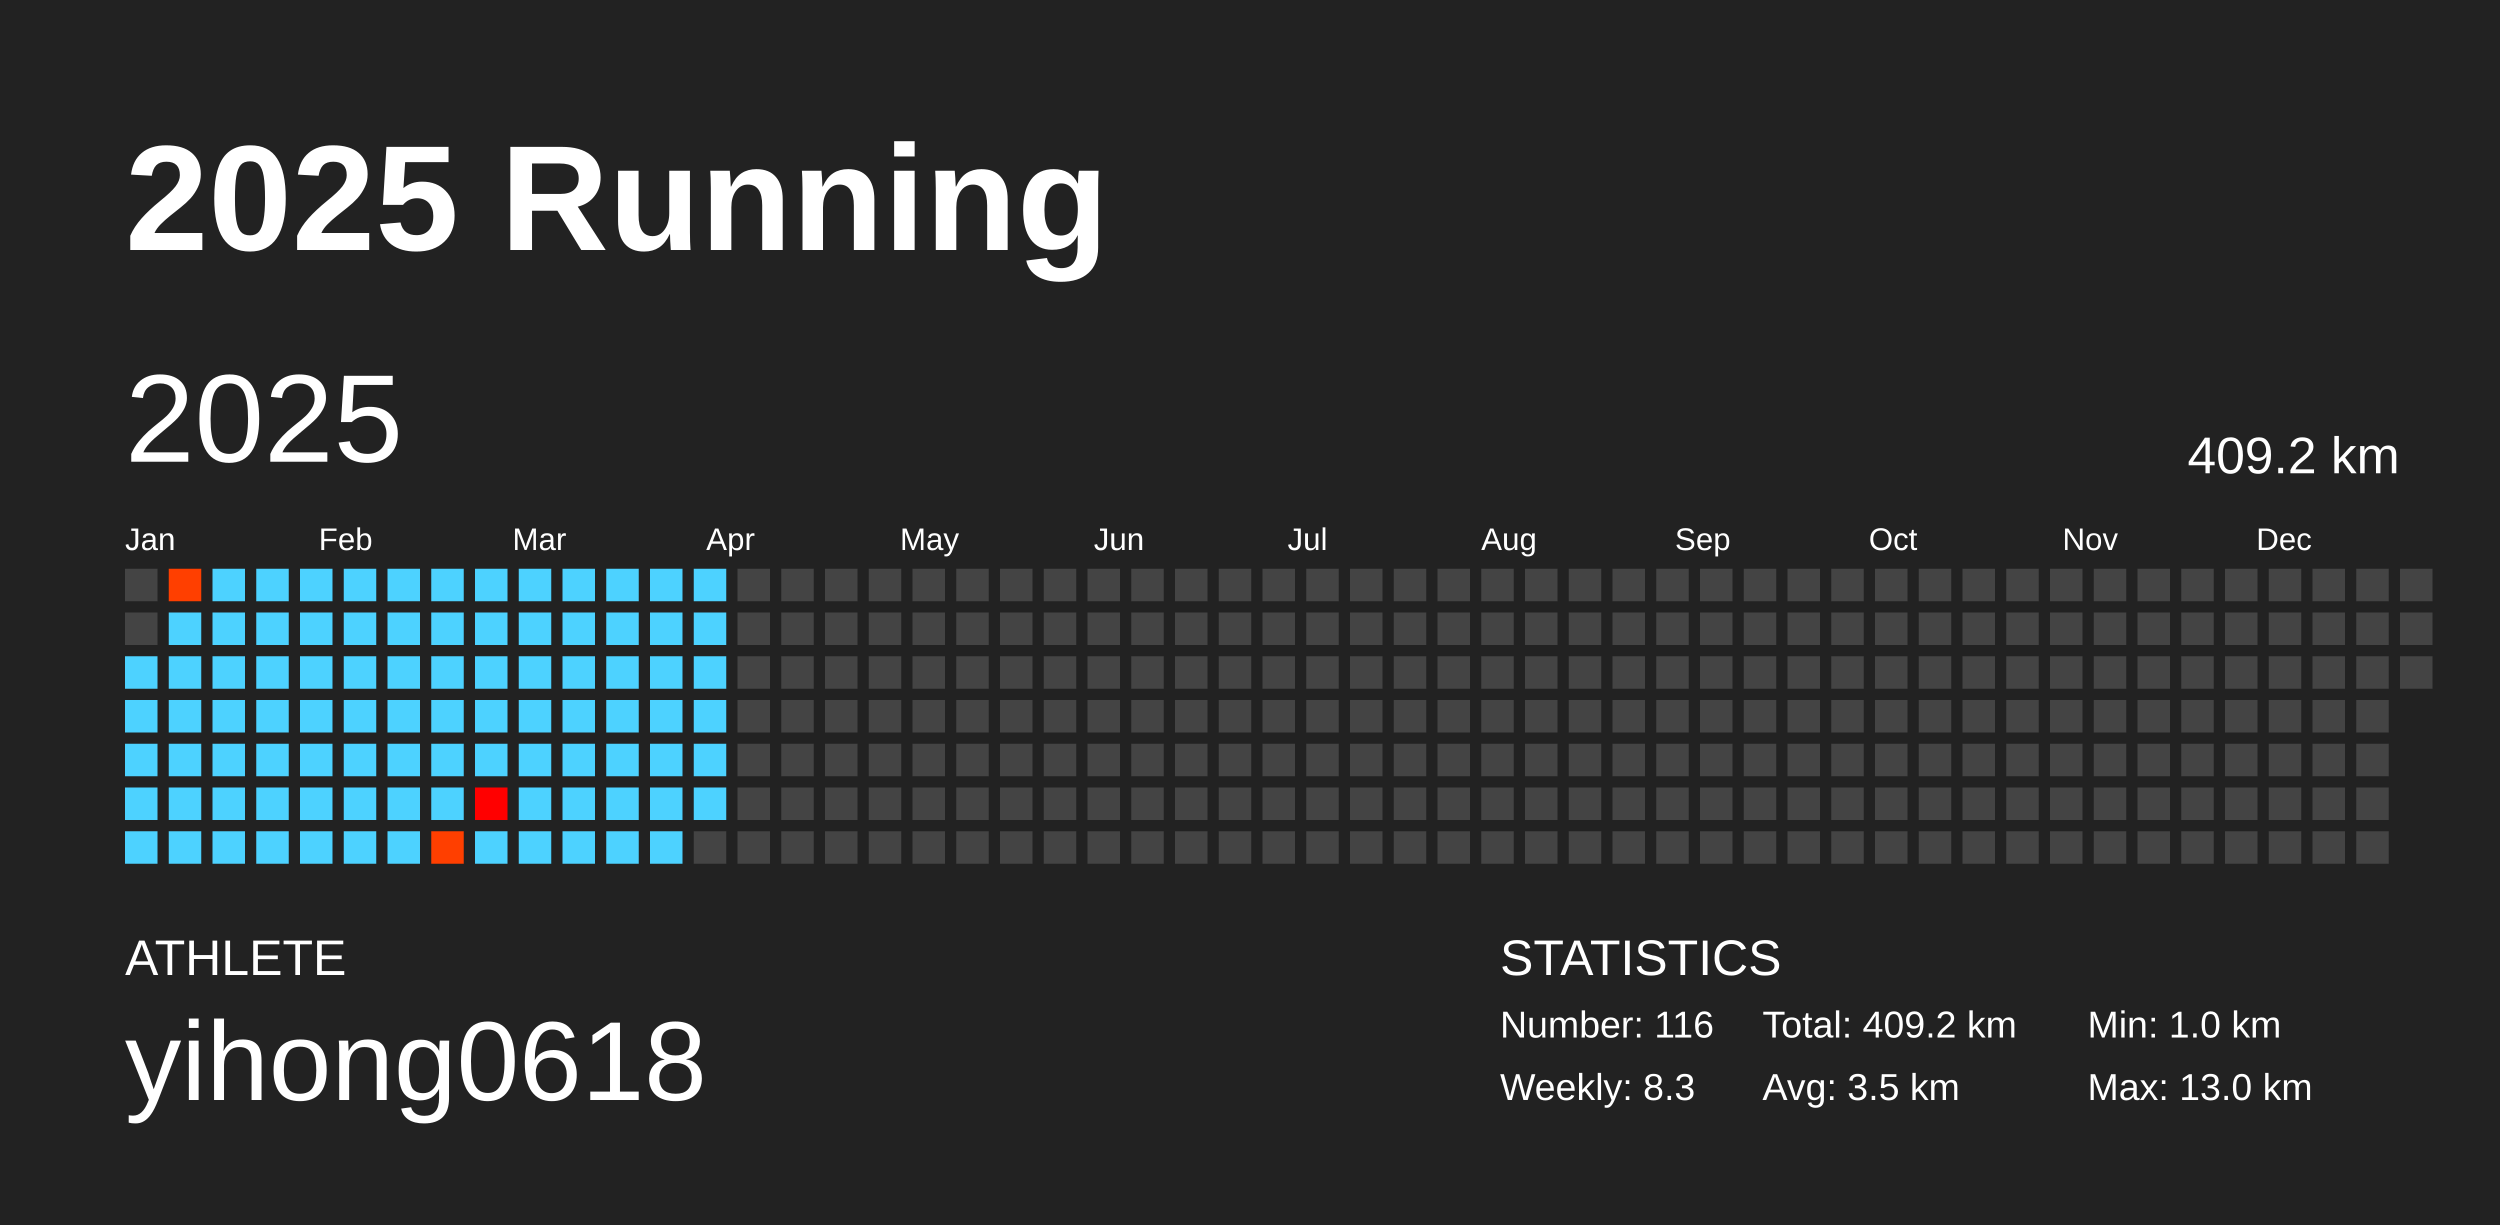
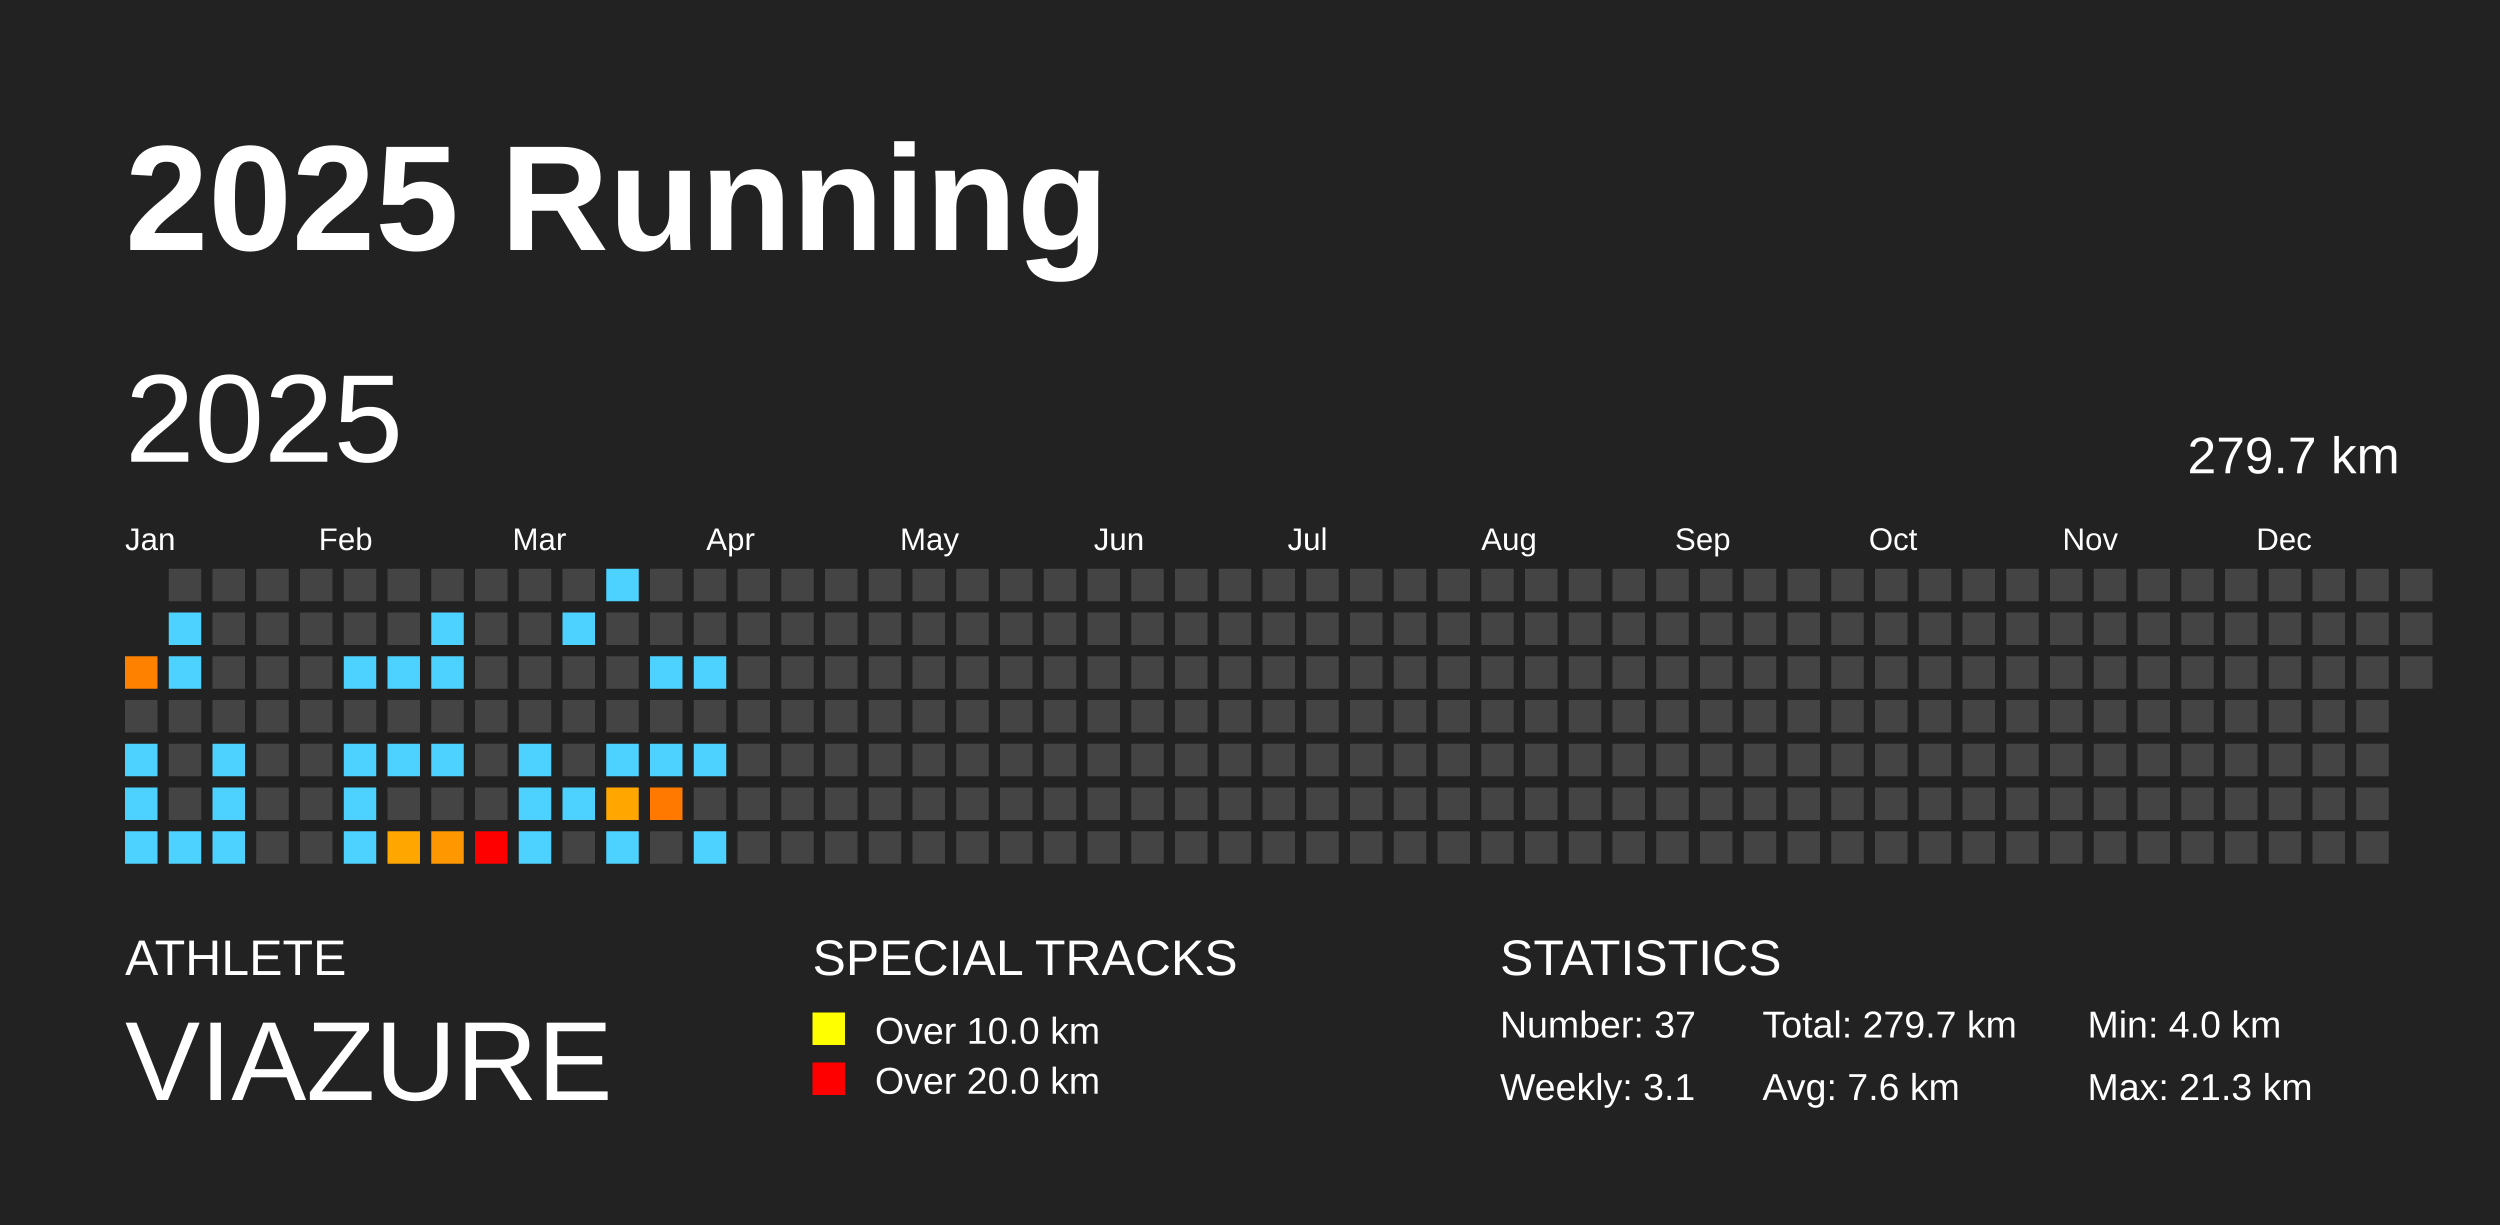
<svg xmlns="http://www.w3.org/2000/svg" baseProfile="full" height="98mm" version="1.1" viewBox="0,0,200,98" width="200mm">
  <defs />
  <rect fill="#222222" height="98" width="200" x="0" y="0" />
  <text fill="#FFFFFF" style="font-size:12px; font-family:Arial; font-weight:bold;" x="10" y="20">2025 Running</text>
  <text fill="#FFFFFF" style="font-size:4px; font-family:Arial" x="10" y="78">ATHLETE</text>
-   <text fill="#FFFFFF" style="font-size:9px; font-family:Arial" x="10" y="88">yihong0618</text>
+   <text fill="#FFFFFF" style="font-size:9px; font-family:Arial" x="10" y="88">VIAZURE</text>
+   <text fill="#FFFFFF" style="font-size:4px; font-family:Arial" x="65" y="78">SPECIAL TRACKS</text>
+   <rect fill="yellow" height="2.6" width="2.6" x="65" y="81" />
+   <text fill="#FFFFFF" style="font-size:3px; font-family:Arial" x="70" y="83.5">Over 10.0 km</text>
+   <rect fill="red" height="2.6" width="2.6" x="65" y="85" />
+   <text fill="#FFFFFF" style="font-size:3px; font-family:Arial" x="70" y="87.5">Over 20.0 km</text>
  <text fill="#FFFFFF" style="font-size:4px; font-family:Arial" x="120" y="78">STATISTICS</text>
-   <text fill="#FFFFFF" style="font-size:3px; font-family:Arial" x="120" y="83">Number: 116</text>
-   <text fill="#FFFFFF" style="font-size:3px; font-family:Arial" x="120" y="88">Weekly: 8.3</text>
-   <text fill="#FFFFFF" style="font-size:3px; font-family:Arial" x="141" y="83">Total: 409.2 km</text>
-   <text fill="#FFFFFF" style="font-size:3px; font-family:Arial" x="141" y="88">Avg: 3.5 km</text>
-   <text fill="#FFFFFF" style="font-size:3px; font-family:Arial" x="167" y="83">Min: 1.0 km</text>
-   <text fill="#FFFFFF" style="font-size:3px; font-family:Arial" x="167" y="88">Max: 13.0 km</text>
+   <text fill="#FFFFFF" style="font-size:3px; font-family:Arial" x="120" y="83">Number: 37</text>
+   <text fill="#FFFFFF" style="font-size:3px; font-family:Arial" x="120" y="88">Weekly: 3.1</text>
+   <text fill="#FFFFFF" style="font-size:3px; font-family:Arial" x="141" y="83">Total: 279.7 km</text>
+   <text fill="#FFFFFF" style="font-size:3px; font-family:Arial" x="141" y="88">Avg: 7.6 km</text>
+   <text fill="#FFFFFF" style="font-size:3px; font-family:Arial" x="167" y="83">Min: 4.0 km</text>
+   <text fill="#FFFFFF" style="font-size:3px; font-family:Arial" x="167" y="88">Max: 21.3 km</text>
  <text dominant-baseline="hanging" fill="#FFFFFF" style="font-size:10.0px; font-family:Arial;" x="10" y="30">2025</text>
-   <text dominant-baseline="hanging" fill="#FFFFFF" style="font-size:4.125px; font-family:Arial;" x="175" y="35">409.2 km</text>
+   <text dominant-baseline="hanging" fill="#FFFFFF" style="font-size:4.125px; font-family:Arial;" x="175" y="35">279.7 km</text>
  <text fill="#FFFFFF" style="font-size:2.5px; font-family:Arial" x="10.0" y="44">Jan</text>
  <text fill="#FFFFFF" style="font-size:2.5px; font-family:Arial" x="25.5" y="44">Feb</text>
  <text fill="#FFFFFF" style="font-size:2.5px; font-family:Arial" x="41.0" y="44">Mar</text>
  <text fill="#FFFFFF" style="font-size:2.5px; font-family:Arial" x="56.5" y="44">Apr</text>
  <text fill="#FFFFFF" style="font-size:2.5px; font-family:Arial" x="72.0" y="44">May</text>
  <text fill="#FFFFFF" style="font-size:2.5px; font-family:Arial" x="87.5" y="44">Jun</text>
  <text fill="#FFFFFF" style="font-size:2.5px; font-family:Arial" x="103.0" y="44">Jul</text>
  <text fill="#FFFFFF" style="font-size:2.5px; font-family:Arial" x="118.5" y="44">Aug</text>
  <text fill="#FFFFFF" style="font-size:2.5px; font-family:Arial" x="134.0" y="44">Sep</text>
  <text fill="#FFFFFF" style="font-size:2.5px; font-family:Arial" x="149.5" y="44">Oct</text>
  <text fill="#FFFFFF" style="font-size:2.5px; font-family:Arial" x="165.0" y="44">Nov</text>
  <text fill="#FFFFFF" style="font-size:2.5px; font-family:Arial" x="180.5" y="44">Dec</text>
-   <rect fill="#444444" height="2.6" width="2.6" x="10.0" y="45.5" />
-   <rect fill="#444444" height="2.6" width="2.6" x="10.0" y="49.0" />
-   <rect fill="#4dd2ff" height="2.6" width="2.6" x="10.0" y="52.5" />
-   <rect fill="#4dd2ff" height="2.6" width="2.6" x="10.0" y="56.0" />
+   <rect fill="#ff8100" height="2.6" width="2.6" x="10.0" y="52.5" />
+   <rect fill="#444444" height="2.6" width="2.6" x="10.0" y="56.0" />
  <rect fill="#4dd2ff" height="2.6" width="2.6" x="10.0" y="59.5" />
  <rect fill="#4dd2ff" height="2.6" width="2.6" x="10.0" y="63.0" />
  <rect fill="#4dd2ff" height="2.6" width="2.6" x="10.0" y="66.5" />
-   <rect fill="#ff3f00" height="2.6" width="2.6" x="13.5" y="45.5" />
+   <rect fill="#444444" height="2.6" width="2.6" x="13.5" y="45.5" />
  <rect fill="#4dd2ff" height="2.6" width="2.6" x="13.5" y="49.0" />
  <rect fill="#4dd2ff" height="2.6" width="2.6" x="13.5" y="52.5" />
-   <rect fill="#4dd2ff" height="2.6" width="2.6" x="13.5" y="56.0" />
-   <rect fill="#4dd2ff" height="2.6" width="2.6" x="13.5" y="59.5" />
-   <rect fill="#4dd2ff" height="2.6" width="2.6" x="13.5" y="63.0" />
+   <rect fill="#444444" height="2.6" width="2.6" x="13.5" y="56.0" />
+   <rect fill="#444444" height="2.6" width="2.6" x="13.5" y="59.5" />
+   <rect fill="#444444" height="2.6" width="2.6" x="13.5" y="63.0" />
  <rect fill="#4dd2ff" height="2.6" width="2.6" x="13.5" y="66.5" />
-   <rect fill="#4dd2ff" height="2.6" width="2.6" x="17.0" y="45.5" />
-   <rect fill="#4dd2ff" height="2.6" width="2.6" x="17.0" y="49.0" />
-   <rect fill="#4dd2ff" height="2.6" width="2.6" x="17.0" y="52.5" />
-   <rect fill="#4dd2ff" height="2.6" width="2.6" x="17.0" y="56.0" />
+   <rect fill="#444444" height="2.6" width="2.6" x="17.0" y="45.5" />
+   <rect fill="#444444" height="2.6" width="2.6" x="17.0" y="49.0" />
+   <rect fill="#444444" height="2.6" width="2.6" x="17.0" y="52.5" />
+   <rect fill="#444444" height="2.6" width="2.6" x="17.0" y="56.0" />
  <rect fill="#4dd2ff" height="2.6" width="2.6" x="17.0" y="59.5" />
  <rect fill="#4dd2ff" height="2.6" width="2.6" x="17.0" y="63.0" />
  <rect fill="#4dd2ff" height="2.6" width="2.6" x="17.0" y="66.5" />
-   <rect fill="#4dd2ff" height="2.6" width="2.6" x="20.5" y="45.5" />
-   <rect fill="#4dd2ff" height="2.6" width="2.6" x="20.5" y="49.0" />
-   <rect fill="#4dd2ff" height="2.6" width="2.6" x="20.5" y="52.5" />
-   <rect fill="#4dd2ff" height="2.6" width="2.6" x="20.5" y="56.0" />
-   <rect fill="#4dd2ff" height="2.6" width="2.6" x="20.5" y="59.5" />
-   <rect fill="#4dd2ff" height="2.6" width="2.6" x="20.5" y="63.0" />
-   <rect fill="#4dd2ff" height="2.6" width="2.6" x="20.5" y="66.5" />
-   <rect fill="#4dd2ff" height="2.6" width="2.6" x="24.0" y="45.5" />
-   <rect fill="#4dd2ff" height="2.6" width="2.6" x="24.0" y="49.0" />
-   <rect fill="#4dd2ff" height="2.6" width="2.6" x="24.0" y="52.5" />
-   <rect fill="#4dd2ff" height="2.6" width="2.6" x="24.0" y="56.0" />
-   <rect fill="#4dd2ff" height="2.6" width="2.6" x="24.0" y="59.5" />
-   <rect fill="#4dd2ff" height="2.6" width="2.6" x="24.0" y="63.0" />
-   <rect fill="#4dd2ff" height="2.6" width="2.6" x="24.0" y="66.5" />
-   <rect fill="#4dd2ff" height="2.6" width="2.6" x="27.5" y="45.5" />
-   <rect fill="#4dd2ff" height="2.6" width="2.6" x="27.5" y="49.0" />
+   <rect fill="#444444" height="2.6" width="2.6" x="20.5" y="45.5" />
+   <rect fill="#444444" height="2.6" width="2.6" x="20.5" y="49.0" />
+   <rect fill="#444444" height="2.6" width="2.6" x="20.5" y="52.5" />
+   <rect fill="#444444" height="2.6" width="2.6" x="20.5" y="56.0" />
+   <rect fill="#444444" height="2.6" width="2.6" x="20.5" y="59.5" />
+   <rect fill="#444444" height="2.6" width="2.6" x="20.5" y="63.0" />
+   <rect fill="#444444" height="2.6" width="2.6" x="20.5" y="66.5" />
+   <rect fill="#444444" height="2.6" width="2.6" x="24.0" y="45.5" />
+   <rect fill="#444444" height="2.6" width="2.6" x="24.0" y="49.0" />
+   <rect fill="#444444" height="2.6" width="2.6" x="24.0" y="52.5" />
+   <rect fill="#444444" height="2.6" width="2.6" x="24.0" y="56.0" />
+   <rect fill="#444444" height="2.6" width="2.6" x="24.0" y="59.5" />
+   <rect fill="#444444" height="2.6" width="2.6" x="24.0" y="63.0" />
+   <rect fill="#444444" height="2.6" width="2.6" x="24.0" y="66.5" />
+   <rect fill="#444444" height="2.6" width="2.6" x="27.5" y="45.5" />
+   <rect fill="#444444" height="2.6" width="2.6" x="27.5" y="49.0" />
  <rect fill="#4dd2ff" height="2.6" width="2.6" x="27.5" y="52.5" />
-   <rect fill="#4dd2ff" height="2.6" width="2.6" x="27.5" y="56.0" />
+   <rect fill="#444444" height="2.6" width="2.6" x="27.5" y="56.0" />
  <rect fill="#4dd2ff" height="2.6" width="2.6" x="27.5" y="59.5" />
  <rect fill="#4dd2ff" height="2.6" width="2.6" x="27.5" y="63.0" />
  <rect fill="#4dd2ff" height="2.6" width="2.6" x="27.5" y="66.5" />
-   <rect fill="#4dd2ff" height="2.6" width="2.6" x="31.0" y="45.5" />
-   <rect fill="#4dd2ff" height="2.6" width="2.6" x="31.0" y="49.0" />
+   <rect fill="#444444" height="2.6" width="2.6" x="31.0" y="45.5" />
+   <rect fill="#444444" height="2.6" width="2.6" x="31.0" y="49.0" />
  <rect fill="#4dd2ff" height="2.6" width="2.6" x="31.0" y="52.5" />
-   <rect fill="#4dd2ff" height="2.6" width="2.6" x="31.0" y="56.0" />
+   <rect fill="#444444" height="2.6" width="2.6" x="31.0" y="56.0" />
  <rect fill="#4dd2ff" height="2.6" width="2.6" x="31.0" y="59.5" />
-   <rect fill="#4dd2ff" height="2.6" width="2.6" x="31.0" y="63.0" />
-   <rect fill="#4dd2ff" height="2.6" width="2.6" x="31.0" y="66.5" />
-   <rect fill="#4dd2ff" height="2.6" width="2.6" x="34.5" y="45.5" />
+   <rect fill="#444444" height="2.6" width="2.6" x="31.0" y="63.0" />
+   <rect fill="#ffa600" height="2.6" width="2.6" x="31.0" y="66.5" />
+   <rect fill="#444444" height="2.6" width="2.6" x="34.5" y="45.5" />
  <rect fill="#4dd2ff" height="2.6" width="2.6" x="34.5" y="49.0" />
  <rect fill="#4dd2ff" height="2.6" width="2.6" x="34.5" y="52.5" />
-   <rect fill="#4dd2ff" height="2.6" width="2.6" x="34.5" y="56.0" />
+   <rect fill="#444444" height="2.6" width="2.6" x="34.5" y="56.0" />
  <rect fill="#4dd2ff" height="2.6" width="2.6" x="34.5" y="59.5" />
-   <rect fill="#4dd2ff" height="2.6" width="2.6" x="34.5" y="63.0" />
-   <rect fill="#ff3f00" height="2.6" width="2.6" x="34.5" y="66.5" />
-   <rect fill="#4dd2ff" height="2.6" width="2.6" x="38.0" y="45.5" />
-   <rect fill="#4dd2ff" height="2.6" width="2.6" x="38.0" y="49.0" />
-   <rect fill="#4dd2ff" height="2.6" width="2.6" x="38.0" y="52.5" />
-   <rect fill="#4dd2ff" height="2.6" width="2.6" x="38.0" y="56.0" />
-   <rect fill="#4dd2ff" height="2.6" width="2.6" x="38.0" y="59.5" />
-   <rect fill="#ff0000" height="2.6" width="2.6" x="38.0" y="63.0" />
-   <rect fill="#4dd2ff" height="2.6" width="2.6" x="38.0" y="66.5" />
-   <rect fill="#4dd2ff" height="2.6" width="2.6" x="41.5" y="45.5" />
-   <rect fill="#4dd2ff" height="2.6" width="2.6" x="41.5" y="49.0" />
-   <rect fill="#4dd2ff" height="2.6" width="2.6" x="41.5" y="52.5" />
-   <rect fill="#4dd2ff" height="2.6" width="2.6" x="41.5" y="56.0" />
+   <rect fill="#444444" height="2.6" width="2.6" x="34.5" y="63.0" />
+   <rect fill="#ff9800" height="2.6" width="2.6" x="34.5" y="66.5" />
+   <rect fill="#444444" height="2.6" width="2.6" x="38.0" y="45.5" />
+   <rect fill="#444444" height="2.6" width="2.6" x="38.0" y="49.0" />
+   <rect fill="#444444" height="2.6" width="2.6" x="38.0" y="52.5" />
+   <rect fill="#444444" height="2.6" width="2.6" x="38.0" y="56.0" />
+   <rect fill="#444444" height="2.6" width="2.6" x="38.0" y="59.5" />
+   <rect fill="#444444" height="2.6" width="2.6" x="38.0" y="63.0" />
+   <rect fill="red" height="2.6" width="2.6" x="38.0" y="66.5" />
+   <rect fill="#444444" height="2.6" width="2.6" x="41.5" y="45.5" />
+   <rect fill="#444444" height="2.6" width="2.6" x="41.5" y="49.0" />
+   <rect fill="#444444" height="2.6" width="2.6" x="41.5" y="52.5" />
+   <rect fill="#444444" height="2.6" width="2.6" x="41.5" y="56.0" />
  <rect fill="#4dd2ff" height="2.6" width="2.6" x="41.5" y="59.5" />
  <rect fill="#4dd2ff" height="2.6" width="2.6" x="41.5" y="63.0" />
  <rect fill="#4dd2ff" height="2.6" width="2.6" x="41.5" y="66.5" />
-   <rect fill="#4dd2ff" height="2.6" width="2.6" x="45.0" y="45.5" />
+   <rect fill="#444444" height="2.6" width="2.6" x="45.0" y="45.5" />
  <rect fill="#4dd2ff" height="2.6" width="2.6" x="45.0" y="49.0" />
-   <rect fill="#4dd2ff" height="2.6" width="2.6" x="45.0" y="52.5" />
-   <rect fill="#4dd2ff" height="2.6" width="2.6" x="45.0" y="56.0" />
-   <rect fill="#4dd2ff" height="2.6" width="2.6" x="45.0" y="59.5" />
+   <rect fill="#444444" height="2.6" width="2.6" x="45.0" y="52.5" />
+   <rect fill="#444444" height="2.6" width="2.6" x="45.0" y="56.0" />
+   <rect fill="#444444" height="2.6" width="2.6" x="45.0" y="59.5" />
  <rect fill="#4dd2ff" height="2.6" width="2.6" x="45.0" y="63.0" />
-   <rect fill="#4dd2ff" height="2.6" width="2.6" x="45.0" y="66.5" />
+   <rect fill="#444444" height="2.6" width="2.6" x="45.0" y="66.5" />
  <rect fill="#4dd2ff" height="2.6" width="2.6" x="48.5" y="45.5" />
-   <rect fill="#4dd2ff" height="2.6" width="2.6" x="48.5" y="49.0" />
-   <rect fill="#4dd2ff" height="2.6" width="2.6" x="48.5" y="52.5" />
-   <rect fill="#4dd2ff" height="2.6" width="2.6" x="48.5" y="56.0" />
+   <rect fill="#444444" height="2.6" width="2.6" x="48.5" y="49.0" />
+   <rect fill="#444444" height="2.6" width="2.6" x="48.5" y="52.5" />
+   <rect fill="#444444" height="2.6" width="2.6" x="48.5" y="56.0" />
  <rect fill="#4dd2ff" height="2.6" width="2.6" x="48.5" y="59.5" />
-   <rect fill="#4dd2ff" height="2.6" width="2.6" x="48.5" y="63.0" />
+   <rect fill="#ffa700" height="2.6" width="2.6" x="48.5" y="63.0" />
  <rect fill="#4dd2ff" height="2.6" width="2.6" x="48.5" y="66.5" />
-   <rect fill="#4dd2ff" height="2.6" width="2.6" x="52.0" y="45.5" />
-   <rect fill="#4dd2ff" height="2.6" width="2.6" x="52.0" y="49.0" />
+   <rect fill="#444444" height="2.6" width="2.6" x="52.0" y="45.5" />
+   <rect fill="#444444" height="2.6" width="2.6" x="52.0" y="49.0" />
  <rect fill="#4dd2ff" height="2.6" width="2.6" x="52.0" y="52.5" />
-   <rect fill="#4dd2ff" height="2.6" width="2.6" x="52.0" y="56.0" />
+   <rect fill="#444444" height="2.6" width="2.6" x="52.0" y="56.0" />
  <rect fill="#4dd2ff" height="2.6" width="2.6" x="52.0" y="59.5" />
-   <rect fill="#4dd2ff" height="2.6" width="2.6" x="52.0" y="63.0" />
-   <rect fill="#4dd2ff" height="2.6" width="2.6" x="52.0" y="66.5" />
-   <rect fill="#4dd2ff" height="2.6" width="2.6" x="55.5" y="45.5" />
-   <rect fill="#4dd2ff" height="2.6" width="2.6" x="55.5" y="49.0" />
+   <rect fill="#ff7900" height="2.6" width="2.6" x="52.0" y="63.0" />
+   <rect fill="#444444" height="2.6" width="2.6" x="52.0" y="66.5" />
+   <rect fill="#444444" height="2.6" width="2.6" x="55.5" y="45.5" />
+   <rect fill="#444444" height="2.6" width="2.6" x="55.5" y="49.0" />
  <rect fill="#4dd2ff" height="2.6" width="2.6" x="55.5" y="52.5" />
-   <rect fill="#4dd2ff" height="2.6" width="2.6" x="55.5" y="56.0" />
+   <rect fill="#444444" height="2.6" width="2.6" x="55.5" y="56.0" />
  <rect fill="#4dd2ff" height="2.6" width="2.6" x="55.5" y="59.5" />
-   <rect fill="#4dd2ff" height="2.6" width="2.6" x="55.5" y="63.0" />
-   <rect fill="#444444" height="2.6" width="2.6" x="55.5" y="66.5" />
+   <rect fill="#444444" height="2.6" width="2.6" x="55.5" y="63.0" />
+   <rect fill="#4dd2ff" height="2.6" width="2.6" x="55.5" y="66.5" />
  <rect fill="#444444" height="2.6" width="2.6" x="59.0" y="45.5" />
  <rect fill="#444444" height="2.6" width="2.6" x="59.0" y="49.0" />
  <rect fill="#444444" height="2.6" width="2.6" x="59.0" y="52.5" />
  <rect fill="#444444" height="2.6" width="2.6" x="59.0" y="56.0" />
  <rect fill="#444444" height="2.6" width="2.6" x="59.0" y="59.5" />
  <rect fill="#444444" height="2.6" width="2.6" x="59.0" y="63.0" />
  <rect fill="#444444" height="2.6" width="2.6" x="59.0" y="66.5" />
  <rect fill="#444444" height="2.6" width="2.6" x="62.5" y="45.5" />
  <rect fill="#444444" height="2.6" width="2.6" x="62.5" y="49.0" />
  <rect fill="#444444" height="2.6" width="2.6" x="62.5" y="52.5" />
  <rect fill="#444444" height="2.6" width="2.6" x="62.5" y="56.0" />
  <rect fill="#444444" height="2.6" width="2.6" x="62.5" y="59.5" />
  <rect fill="#444444" height="2.6" width="2.6" x="62.5" y="63.0" />
  <rect fill="#444444" height="2.6" width="2.6" x="62.5" y="66.5" />
  <rect fill="#444444" height="2.6" width="2.6" x="66.0" y="45.5" />
  <rect fill="#444444" height="2.6" width="2.6" x="66.0" y="49.0" />
  <rect fill="#444444" height="2.6" width="2.6" x="66.0" y="52.5" />
  <rect fill="#444444" height="2.6" width="2.6" x="66.0" y="56.0" />
  <rect fill="#444444" height="2.6" width="2.6" x="66.0" y="59.5" />
  <rect fill="#444444" height="2.6" width="2.6" x="66.0" y="63.0" />
  <rect fill="#444444" height="2.6" width="2.6" x="66.0" y="66.5" />
  <rect fill="#444444" height="2.6" width="2.6" x="69.5" y="45.5" />
  <rect fill="#444444" height="2.6" width="2.6" x="69.5" y="49.0" />
  <rect fill="#444444" height="2.6" width="2.6" x="69.5" y="52.5" />
  <rect fill="#444444" height="2.6" width="2.6" x="69.5" y="56.0" />
  <rect fill="#444444" height="2.6" width="2.6" x="69.5" y="59.5" />
  <rect fill="#444444" height="2.6" width="2.6" x="69.5" y="63.0" />
  <rect fill="#444444" height="2.6" width="2.6" x="69.5" y="66.5" />
  <rect fill="#444444" height="2.6" width="2.6" x="73.0" y="45.5" />
  <rect fill="#444444" height="2.6" width="2.6" x="73.0" y="49.0" />
  <rect fill="#444444" height="2.6" width="2.6" x="73.0" y="52.5" />
  <rect fill="#444444" height="2.6" width="2.6" x="73.0" y="56.0" />
  <rect fill="#444444" height="2.6" width="2.6" x="73.0" y="59.5" />
  <rect fill="#444444" height="2.6" width="2.6" x="73.0" y="63.0" />
  <rect fill="#444444" height="2.6" width="2.6" x="73.0" y="66.5" />
  <rect fill="#444444" height="2.6" width="2.6" x="76.5" y="45.5" />
  <rect fill="#444444" height="2.6" width="2.6" x="76.5" y="49.0" />
  <rect fill="#444444" height="2.6" width="2.6" x="76.5" y="52.5" />
  <rect fill="#444444" height="2.6" width="2.6" x="76.5" y="56.0" />
  <rect fill="#444444" height="2.6" width="2.6" x="76.5" y="59.5" />
  <rect fill="#444444" height="2.6" width="2.6" x="76.5" y="63.0" />
  <rect fill="#444444" height="2.6" width="2.6" x="76.5" y="66.5" />
  <rect fill="#444444" height="2.6" width="2.6" x="80.0" y="45.5" />
  <rect fill="#444444" height="2.6" width="2.6" x="80.0" y="49.0" />
  <rect fill="#444444" height="2.6" width="2.6" x="80.0" y="52.5" />
  <rect fill="#444444" height="2.6" width="2.6" x="80.0" y="56.0" />
  <rect fill="#444444" height="2.6" width="2.6" x="80.0" y="59.5" />
  <rect fill="#444444" height="2.6" width="2.6" x="80.0" y="63.0" />
  <rect fill="#444444" height="2.6" width="2.6" x="80.0" y="66.5" />
  <rect fill="#444444" height="2.6" width="2.6" x="83.5" y="45.5" />
  <rect fill="#444444" height="2.6" width="2.6" x="83.5" y="49.0" />
  <rect fill="#444444" height="2.6" width="2.6" x="83.5" y="52.5" />
  <rect fill="#444444" height="2.6" width="2.6" x="83.5" y="56.0" />
  <rect fill="#444444" height="2.6" width="2.6" x="83.5" y="59.5" />
  <rect fill="#444444" height="2.6" width="2.6" x="83.5" y="63.0" />
  <rect fill="#444444" height="2.6" width="2.6" x="83.5" y="66.5" />
  <rect fill="#444444" height="2.6" width="2.6" x="87.0" y="45.5" />
  <rect fill="#444444" height="2.6" width="2.6" x="87.0" y="49.0" />
  <rect fill="#444444" height="2.6" width="2.6" x="87.0" y="52.5" />
  <rect fill="#444444" height="2.6" width="2.6" x="87.0" y="56.0" />
  <rect fill="#444444" height="2.6" width="2.6" x="87.0" y="59.5" />
  <rect fill="#444444" height="2.6" width="2.6" x="87.0" y="63.0" />
  <rect fill="#444444" height="2.6" width="2.6" x="87.0" y="66.5" />
  <rect fill="#444444" height="2.6" width="2.6" x="90.5" y="45.5" />
  <rect fill="#444444" height="2.6" width="2.6" x="90.5" y="49.0" />
  <rect fill="#444444" height="2.6" width="2.6" x="90.5" y="52.5" />
  <rect fill="#444444" height="2.6" width="2.6" x="90.5" y="56.0" />
  <rect fill="#444444" height="2.6" width="2.6" x="90.5" y="59.5" />
  <rect fill="#444444" height="2.6" width="2.6" x="90.5" y="63.0" />
  <rect fill="#444444" height="2.6" width="2.6" x="90.5" y="66.5" />
  <rect fill="#444444" height="2.6" width="2.6" x="94.0" y="45.5" />
  <rect fill="#444444" height="2.6" width="2.6" x="94.0" y="49.0" />
  <rect fill="#444444" height="2.6" width="2.6" x="94.0" y="52.5" />
  <rect fill="#444444" height="2.6" width="2.6" x="94.0" y="56.0" />
  <rect fill="#444444" height="2.6" width="2.6" x="94.0" y="59.5" />
  <rect fill="#444444" height="2.6" width="2.6" x="94.0" y="63.0" />
  <rect fill="#444444" height="2.6" width="2.6" x="94.0" y="66.5" />
  <rect fill="#444444" height="2.6" width="2.6" x="97.5" y="45.5" />
  <rect fill="#444444" height="2.6" width="2.6" x="97.5" y="49.0" />
  <rect fill="#444444" height="2.6" width="2.6" x="97.5" y="52.5" />
  <rect fill="#444444" height="2.6" width="2.6" x="97.5" y="56.0" />
  <rect fill="#444444" height="2.6" width="2.6" x="97.5" y="59.5" />
  <rect fill="#444444" height="2.6" width="2.6" x="97.5" y="63.0" />
  <rect fill="#444444" height="2.6" width="2.6" x="97.5" y="66.5" />
  <rect fill="#444444" height="2.6" width="2.6" x="101.0" y="45.5" />
  <rect fill="#444444" height="2.6" width="2.6" x="101.0" y="49.0" />
  <rect fill="#444444" height="2.6" width="2.6" x="101.0" y="52.5" />
  <rect fill="#444444" height="2.6" width="2.6" x="101.0" y="56.0" />
  <rect fill="#444444" height="2.6" width="2.6" x="101.0" y="59.5" />
  <rect fill="#444444" height="2.6" width="2.6" x="101.0" y="63.0" />
  <rect fill="#444444" height="2.6" width="2.6" x="101.0" y="66.5" />
  <rect fill="#444444" height="2.6" width="2.6" x="104.5" y="45.5" />
  <rect fill="#444444" height="2.6" width="2.6" x="104.5" y="49.0" />
  <rect fill="#444444" height="2.6" width="2.6" x="104.5" y="52.5" />
  <rect fill="#444444" height="2.6" width="2.6" x="104.5" y="56.0" />
  <rect fill="#444444" height="2.6" width="2.6" x="104.5" y="59.5" />
  <rect fill="#444444" height="2.6" width="2.6" x="104.5" y="63.0" />
  <rect fill="#444444" height="2.6" width="2.6" x="104.5" y="66.5" />
  <rect fill="#444444" height="2.6" width="2.6" x="108.0" y="45.5" />
  <rect fill="#444444" height="2.6" width="2.6" x="108.0" y="49.0" />
  <rect fill="#444444" height="2.6" width="2.6" x="108.0" y="52.5" />
  <rect fill="#444444" height="2.6" width="2.6" x="108.0" y="56.0" />
  <rect fill="#444444" height="2.6" width="2.6" x="108.0" y="59.5" />
  <rect fill="#444444" height="2.6" width="2.6" x="108.0" y="63.0" />
  <rect fill="#444444" height="2.6" width="2.6" x="108.0" y="66.5" />
  <rect fill="#444444" height="2.6" width="2.6" x="111.5" y="45.5" />
  <rect fill="#444444" height="2.6" width="2.6" x="111.5" y="49.0" />
  <rect fill="#444444" height="2.6" width="2.6" x="111.5" y="52.5" />
  <rect fill="#444444" height="2.6" width="2.6" x="111.5" y="56.0" />
  <rect fill="#444444" height="2.6" width="2.6" x="111.5" y="59.5" />
  <rect fill="#444444" height="2.6" width="2.6" x="111.5" y="63.0" />
  <rect fill="#444444" height="2.6" width="2.6" x="111.5" y="66.5" />
  <rect fill="#444444" height="2.6" width="2.6" x="115.0" y="45.5" />
  <rect fill="#444444" height="2.6" width="2.6" x="115.0" y="49.0" />
  <rect fill="#444444" height="2.6" width="2.6" x="115.0" y="52.5" />
  <rect fill="#444444" height="2.6" width="2.6" x="115.0" y="56.0" />
  <rect fill="#444444" height="2.6" width="2.6" x="115.0" y="59.5" />
  <rect fill="#444444" height="2.6" width="2.6" x="115.0" y="63.0" />
  <rect fill="#444444" height="2.6" width="2.6" x="115.0" y="66.5" />
  <rect fill="#444444" height="2.6" width="2.6" x="118.5" y="45.5" />
  <rect fill="#444444" height="2.6" width="2.6" x="118.5" y="49.0" />
  <rect fill="#444444" height="2.6" width="2.6" x="118.5" y="52.5" />
  <rect fill="#444444" height="2.6" width="2.6" x="118.5" y="56.0" />
  <rect fill="#444444" height="2.6" width="2.6" x="118.5" y="59.5" />
  <rect fill="#444444" height="2.6" width="2.6" x="118.5" y="63.0" />
  <rect fill="#444444" height="2.6" width="2.6" x="118.5" y="66.5" />
  <rect fill="#444444" height="2.6" width="2.6" x="122.0" y="45.5" />
  <rect fill="#444444" height="2.6" width="2.6" x="122.0" y="49.0" />
  <rect fill="#444444" height="2.6" width="2.6" x="122.0" y="52.5" />
  <rect fill="#444444" height="2.6" width="2.6" x="122.0" y="56.0" />
  <rect fill="#444444" height="2.6" width="2.6" x="122.0" y="59.5" />
  <rect fill="#444444" height="2.6" width="2.6" x="122.0" y="63.0" />
  <rect fill="#444444" height="2.6" width="2.6" x="122.0" y="66.5" />
  <rect fill="#444444" height="2.6" width="2.6" x="125.5" y="45.5" />
  <rect fill="#444444" height="2.6" width="2.6" x="125.5" y="49.0" />
  <rect fill="#444444" height="2.6" width="2.6" x="125.5" y="52.5" />
  <rect fill="#444444" height="2.6" width="2.6" x="125.5" y="56.0" />
  <rect fill="#444444" height="2.6" width="2.6" x="125.5" y="59.5" />
  <rect fill="#444444" height="2.6" width="2.6" x="125.5" y="63.0" />
  <rect fill="#444444" height="2.6" width="2.6" x="125.5" y="66.5" />
  <rect fill="#444444" height="2.6" width="2.6" x="129.0" y="45.5" />
  <rect fill="#444444" height="2.6" width="2.6" x="129.0" y="49.0" />
  <rect fill="#444444" height="2.6" width="2.6" x="129.0" y="52.5" />
  <rect fill="#444444" height="2.6" width="2.6" x="129.0" y="56.0" />
  <rect fill="#444444" height="2.6" width="2.6" x="129.0" y="59.5" />
  <rect fill="#444444" height="2.6" width="2.6" x="129.0" y="63.0" />
  <rect fill="#444444" height="2.6" width="2.6" x="129.0" y="66.5" />
  <rect fill="#444444" height="2.6" width="2.6" x="132.5" y="45.5" />
  <rect fill="#444444" height="2.6" width="2.6" x="132.5" y="49.0" />
  <rect fill="#444444" height="2.6" width="2.6" x="132.5" y="52.5" />
  <rect fill="#444444" height="2.6" width="2.6" x="132.5" y="56.0" />
  <rect fill="#444444" height="2.6" width="2.6" x="132.5" y="59.5" />
  <rect fill="#444444" height="2.6" width="2.6" x="132.5" y="63.0" />
  <rect fill="#444444" height="2.6" width="2.6" x="132.5" y="66.5" />
  <rect fill="#444444" height="2.6" width="2.6" x="136.0" y="45.5" />
  <rect fill="#444444" height="2.6" width="2.6" x="136.0" y="49.0" />
  <rect fill="#444444" height="2.6" width="2.6" x="136.0" y="52.5" />
  <rect fill="#444444" height="2.6" width="2.6" x="136.0" y="56.0" />
  <rect fill="#444444" height="2.6" width="2.6" x="136.0" y="59.5" />
  <rect fill="#444444" height="2.6" width="2.6" x="136.0" y="63.0" />
  <rect fill="#444444" height="2.6" width="2.6" x="136.0" y="66.5" />
  <rect fill="#444444" height="2.6" width="2.6" x="139.5" y="45.5" />
  <rect fill="#444444" height="2.6" width="2.6" x="139.5" y="49.0" />
  <rect fill="#444444" height="2.6" width="2.6" x="139.5" y="52.5" />
  <rect fill="#444444" height="2.6" width="2.6" x="139.5" y="56.0" />
  <rect fill="#444444" height="2.6" width="2.6" x="139.5" y="59.5" />
  <rect fill="#444444" height="2.6" width="2.6" x="139.5" y="63.0" />
  <rect fill="#444444" height="2.6" width="2.6" x="139.5" y="66.5" />
  <rect fill="#444444" height="2.6" width="2.6" x="143.0" y="45.5" />
  <rect fill="#444444" height="2.6" width="2.6" x="143.0" y="49.0" />
  <rect fill="#444444" height="2.6" width="2.6" x="143.0" y="52.5" />
  <rect fill="#444444" height="2.6" width="2.6" x="143.0" y="56.0" />
  <rect fill="#444444" height="2.6" width="2.6" x="143.0" y="59.5" />
  <rect fill="#444444" height="2.6" width="2.6" x="143.0" y="63.0" />
  <rect fill="#444444" height="2.6" width="2.6" x="143.0" y="66.5" />
  <rect fill="#444444" height="2.6" width="2.6" x="146.5" y="45.5" />
  <rect fill="#444444" height="2.6" width="2.6" x="146.5" y="49.0" />
  <rect fill="#444444" height="2.6" width="2.6" x="146.5" y="52.5" />
  <rect fill="#444444" height="2.6" width="2.6" x="146.5" y="56.0" />
  <rect fill="#444444" height="2.6" width="2.6" x="146.5" y="59.5" />
  <rect fill="#444444" height="2.6" width="2.6" x="146.5" y="63.0" />
  <rect fill="#444444" height="2.6" width="2.6" x="146.5" y="66.5" />
  <rect fill="#444444" height="2.6" width="2.6" x="150.0" y="45.5" />
  <rect fill="#444444" height="2.6" width="2.6" x="150.0" y="49.0" />
  <rect fill="#444444" height="2.6" width="2.6" x="150.0" y="52.5" />
  <rect fill="#444444" height="2.6" width="2.6" x="150.0" y="56.0" />
  <rect fill="#444444" height="2.6" width="2.6" x="150.0" y="59.5" />
  <rect fill="#444444" height="2.6" width="2.6" x="150.0" y="63.0" />
  <rect fill="#444444" height="2.6" width="2.6" x="150.0" y="66.5" />
  <rect fill="#444444" height="2.6" width="2.6" x="153.5" y="45.5" />
  <rect fill="#444444" height="2.6" width="2.6" x="153.5" y="49.0" />
  <rect fill="#444444" height="2.6" width="2.6" x="153.5" y="52.5" />
  <rect fill="#444444" height="2.6" width="2.6" x="153.5" y="56.0" />
  <rect fill="#444444" height="2.6" width="2.6" x="153.5" y="59.5" />
  <rect fill="#444444" height="2.6" width="2.6" x="153.5" y="63.0" />
  <rect fill="#444444" height="2.6" width="2.6" x="153.5" y="66.5" />
  <rect fill="#444444" height="2.6" width="2.6" x="157.0" y="45.5" />
  <rect fill="#444444" height="2.6" width="2.6" x="157.0" y="49.0" />
  <rect fill="#444444" height="2.6" width="2.6" x="157.0" y="52.5" />
  <rect fill="#444444" height="2.6" width="2.6" x="157.0" y="56.0" />
  <rect fill="#444444" height="2.6" width="2.6" x="157.0" y="59.5" />
  <rect fill="#444444" height="2.6" width="2.6" x="157.0" y="63.0" />
  <rect fill="#444444" height="2.6" width="2.6" x="157.0" y="66.5" />
  <rect fill="#444444" height="2.6" width="2.6" x="160.5" y="45.5" />
  <rect fill="#444444" height="2.6" width="2.6" x="160.5" y="49.0" />
  <rect fill="#444444" height="2.6" width="2.6" x="160.5" y="52.5" />
  <rect fill="#444444" height="2.6" width="2.6" x="160.5" y="56.0" />
  <rect fill="#444444" height="2.6" width="2.6" x="160.5" y="59.5" />
  <rect fill="#444444" height="2.6" width="2.6" x="160.5" y="63.0" />
  <rect fill="#444444" height="2.6" width="2.6" x="160.5" y="66.5" />
  <rect fill="#444444" height="2.6" width="2.6" x="164.0" y="45.5" />
  <rect fill="#444444" height="2.6" width="2.6" x="164.0" y="49.0" />
  <rect fill="#444444" height="2.6" width="2.6" x="164.0" y="52.5" />
  <rect fill="#444444" height="2.6" width="2.6" x="164.0" y="56.0" />
  <rect fill="#444444" height="2.6" width="2.6" x="164.0" y="59.5" />
  <rect fill="#444444" height="2.6" width="2.6" x="164.0" y="63.0" />
  <rect fill="#444444" height="2.6" width="2.6" x="164.0" y="66.5" />
  <rect fill="#444444" height="2.6" width="2.6" x="167.5" y="45.5" />
  <rect fill="#444444" height="2.6" width="2.6" x="167.5" y="49.0" />
  <rect fill="#444444" height="2.6" width="2.6" x="167.5" y="52.5" />
  <rect fill="#444444" height="2.6" width="2.6" x="167.5" y="56.0" />
  <rect fill="#444444" height="2.6" width="2.6" x="167.5" y="59.5" />
  <rect fill="#444444" height="2.6" width="2.6" x="167.5" y="63.0" />
  <rect fill="#444444" height="2.6" width="2.6" x="167.5" y="66.5" />
  <rect fill="#444444" height="2.6" width="2.6" x="171.0" y="45.5" />
  <rect fill="#444444" height="2.6" width="2.6" x="171.0" y="49.0" />
  <rect fill="#444444" height="2.6" width="2.6" x="171.0" y="52.5" />
  <rect fill="#444444" height="2.6" width="2.6" x="171.0" y="56.0" />
  <rect fill="#444444" height="2.6" width="2.6" x="171.0" y="59.5" />
  <rect fill="#444444" height="2.6" width="2.6" x="171.0" y="63.0" />
  <rect fill="#444444" height="2.6" width="2.6" x="171.0" y="66.5" />
  <rect fill="#444444" height="2.6" width="2.6" x="174.5" y="45.5" />
  <rect fill="#444444" height="2.6" width="2.6" x="174.5" y="49.0" />
  <rect fill="#444444" height="2.6" width="2.6" x="174.5" y="52.5" />
  <rect fill="#444444" height="2.6" width="2.6" x="174.5" y="56.0" />
  <rect fill="#444444" height="2.6" width="2.6" x="174.5" y="59.5" />
  <rect fill="#444444" height="2.6" width="2.6" x="174.5" y="63.0" />
  <rect fill="#444444" height="2.6" width="2.6" x="174.5" y="66.5" />
  <rect fill="#444444" height="2.6" width="2.6" x="178.0" y="45.5" />
  <rect fill="#444444" height="2.6" width="2.6" x="178.0" y="49.0" />
  <rect fill="#444444" height="2.6" width="2.6" x="178.0" y="52.5" />
  <rect fill="#444444" height="2.6" width="2.6" x="178.0" y="56.0" />
  <rect fill="#444444" height="2.6" width="2.6" x="178.0" y="59.5" />
  <rect fill="#444444" height="2.6" width="2.6" x="178.0" y="63.0" />
  <rect fill="#444444" height="2.6" width="2.6" x="178.0" y="66.5" />
  <rect fill="#444444" height="2.6" width="2.6" x="181.5" y="45.5" />
  <rect fill="#444444" height="2.6" width="2.6" x="181.5" y="49.0" />
  <rect fill="#444444" height="2.6" width="2.6" x="181.5" y="52.5" />
  <rect fill="#444444" height="2.6" width="2.6" x="181.5" y="56.0" />
  <rect fill="#444444" height="2.6" width="2.6" x="181.5" y="59.5" />
  <rect fill="#444444" height="2.6" width="2.6" x="181.5" y="63.0" />
  <rect fill="#444444" height="2.6" width="2.6" x="181.5" y="66.5" />
  <rect fill="#444444" height="2.6" width="2.6" x="185.0" y="45.5" />
  <rect fill="#444444" height="2.6" width="2.6" x="185.0" y="49.0" />
  <rect fill="#444444" height="2.6" width="2.6" x="185.0" y="52.5" />
  <rect fill="#444444" height="2.6" width="2.6" x="185.0" y="56.0" />
  <rect fill="#444444" height="2.6" width="2.6" x="185.0" y="59.5" />
  <rect fill="#444444" height="2.6" width="2.6" x="185.0" y="63.0" />
  <rect fill="#444444" height="2.6" width="2.6" x="185.0" y="66.5" />
  <rect fill="#444444" height="2.6" width="2.6" x="188.5" y="45.5" />
  <rect fill="#444444" height="2.6" width="2.6" x="188.5" y="49.0" />
  <rect fill="#444444" height="2.6" width="2.6" x="188.5" y="52.5" />
  <rect fill="#444444" height="2.6" width="2.6" x="188.5" y="56.0" />
  <rect fill="#444444" height="2.6" width="2.6" x="188.5" y="59.5" />
  <rect fill="#444444" height="2.6" width="2.6" x="188.5" y="63.0" />
  <rect fill="#444444" height="2.6" width="2.6" x="188.5" y="66.5" />
  <rect fill="#444444" height="2.6" width="2.6" x="192.0" y="45.5" />
  <rect fill="#444444" height="2.6" width="2.6" x="192.0" y="49.0" />
  <rect fill="#444444" height="2.6" width="2.6" x="192.0" y="52.5" />
</svg>
